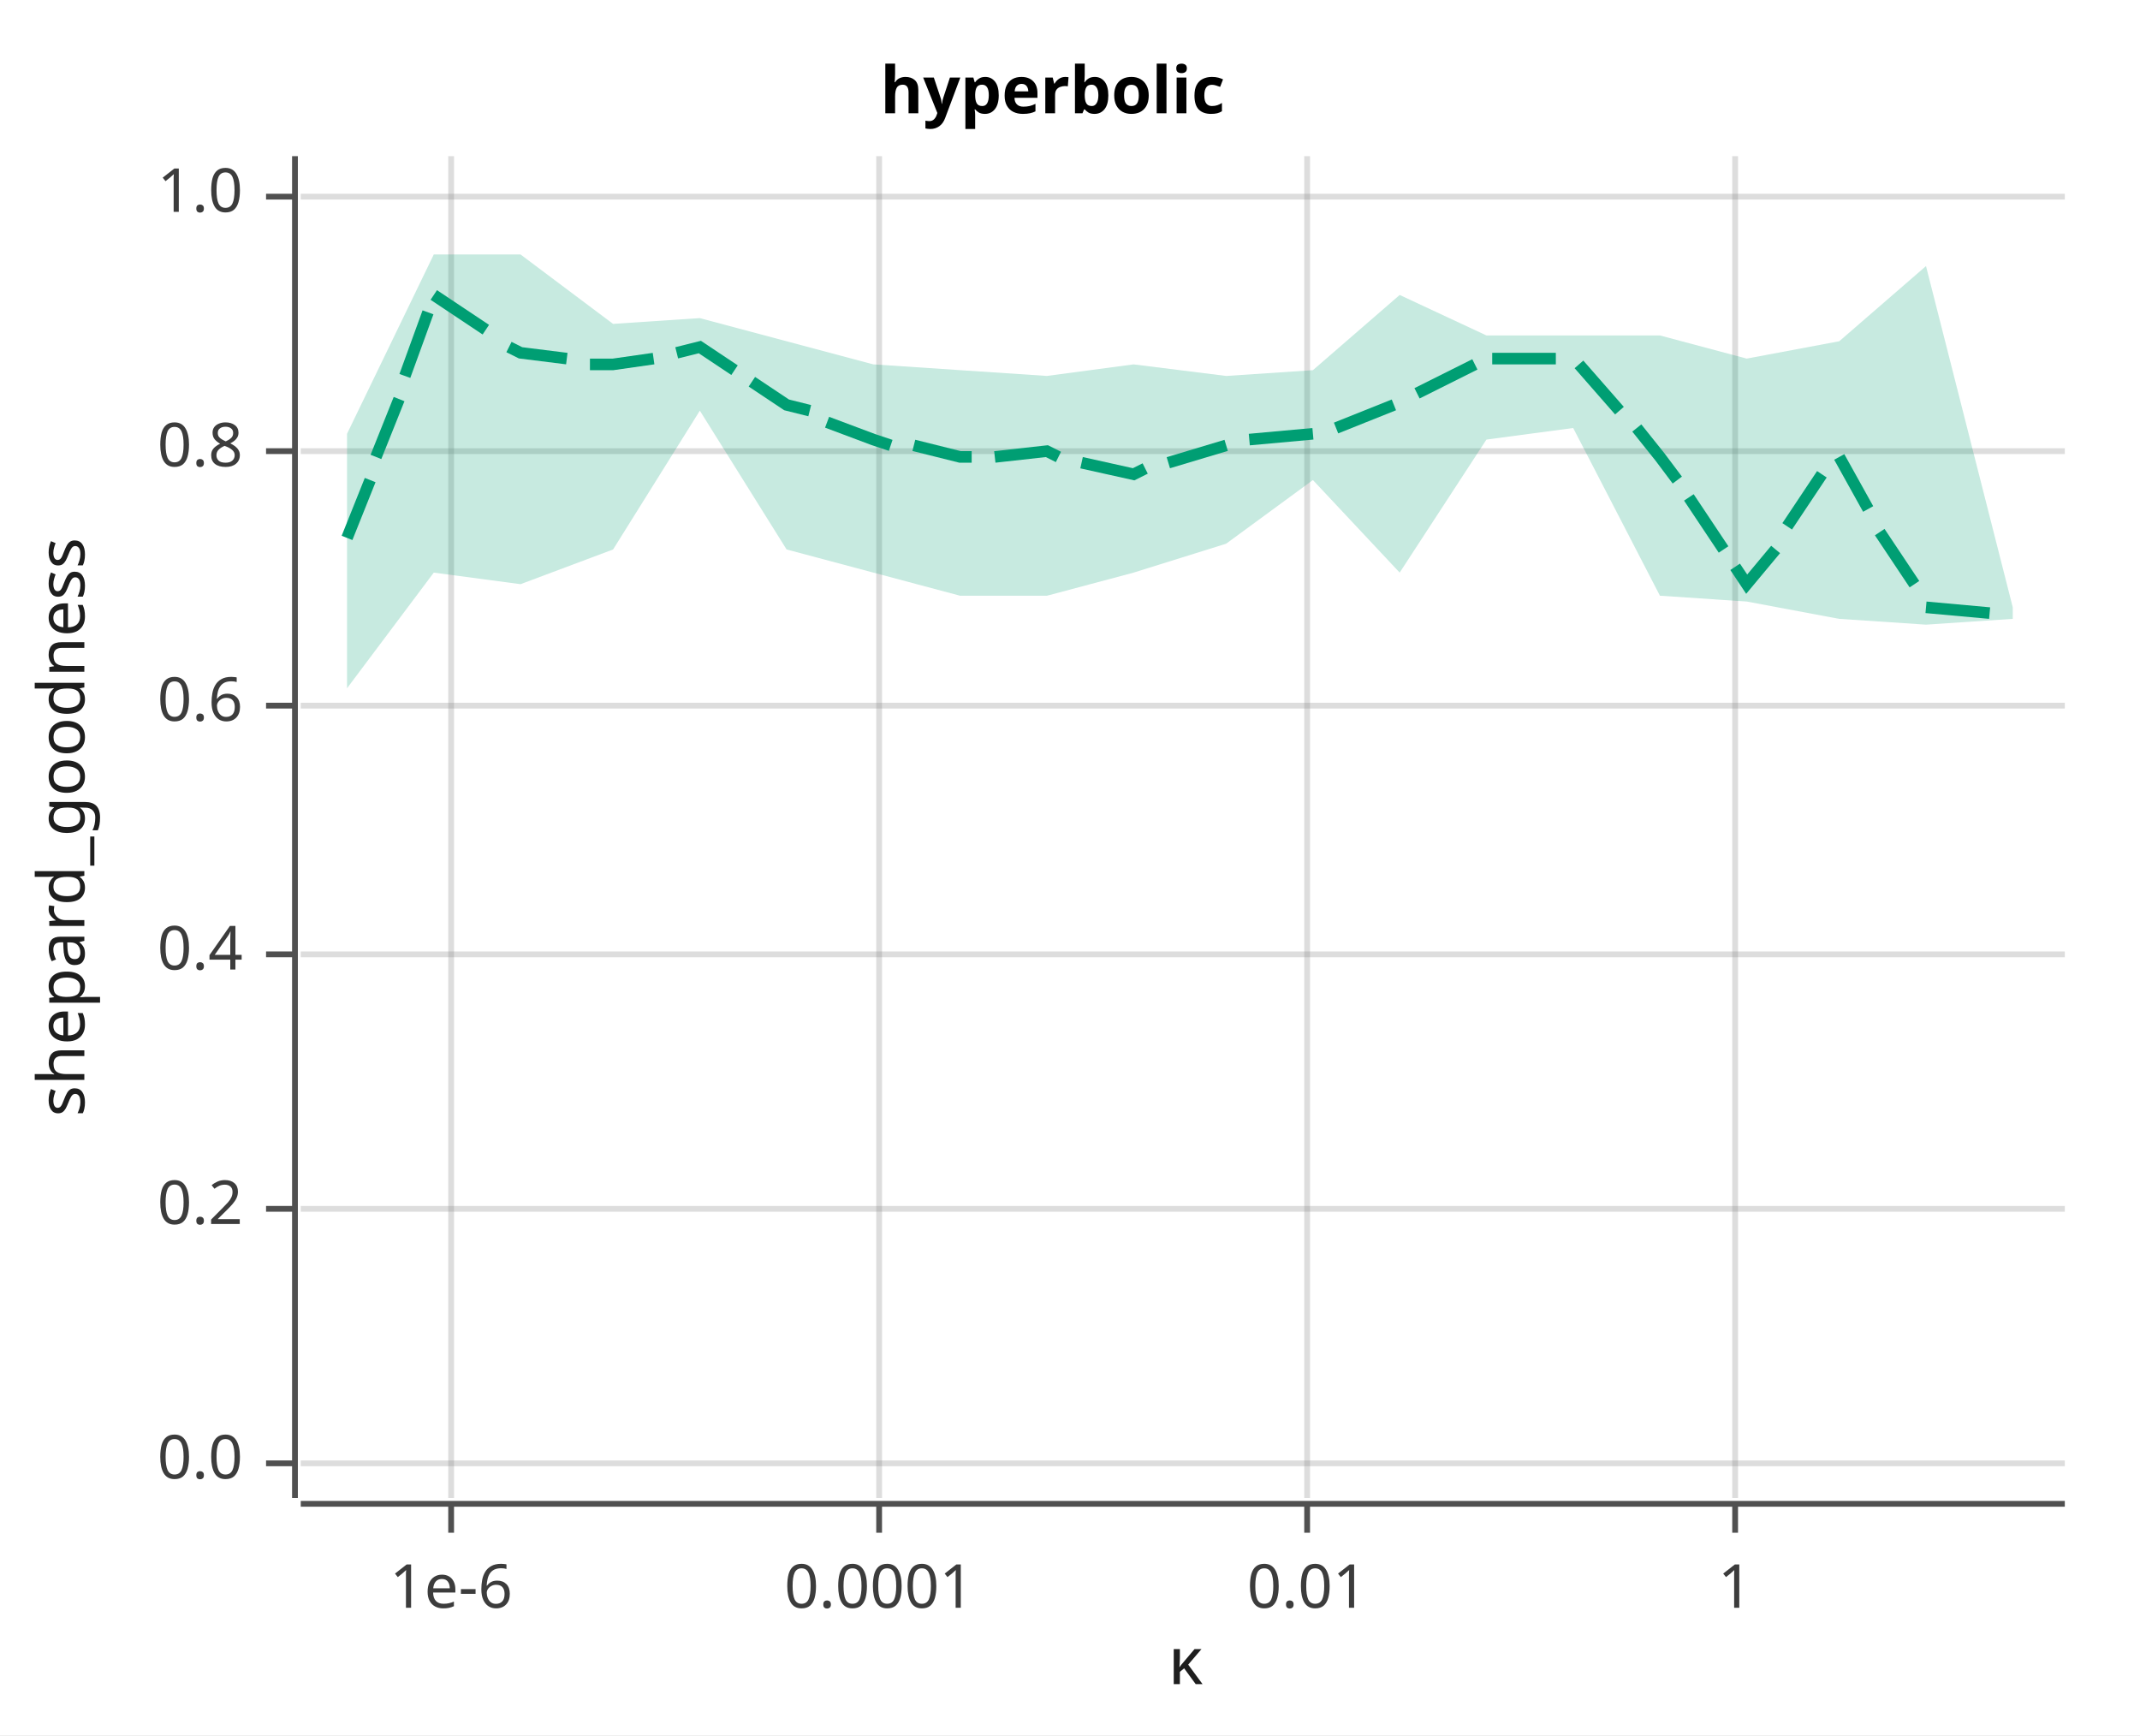
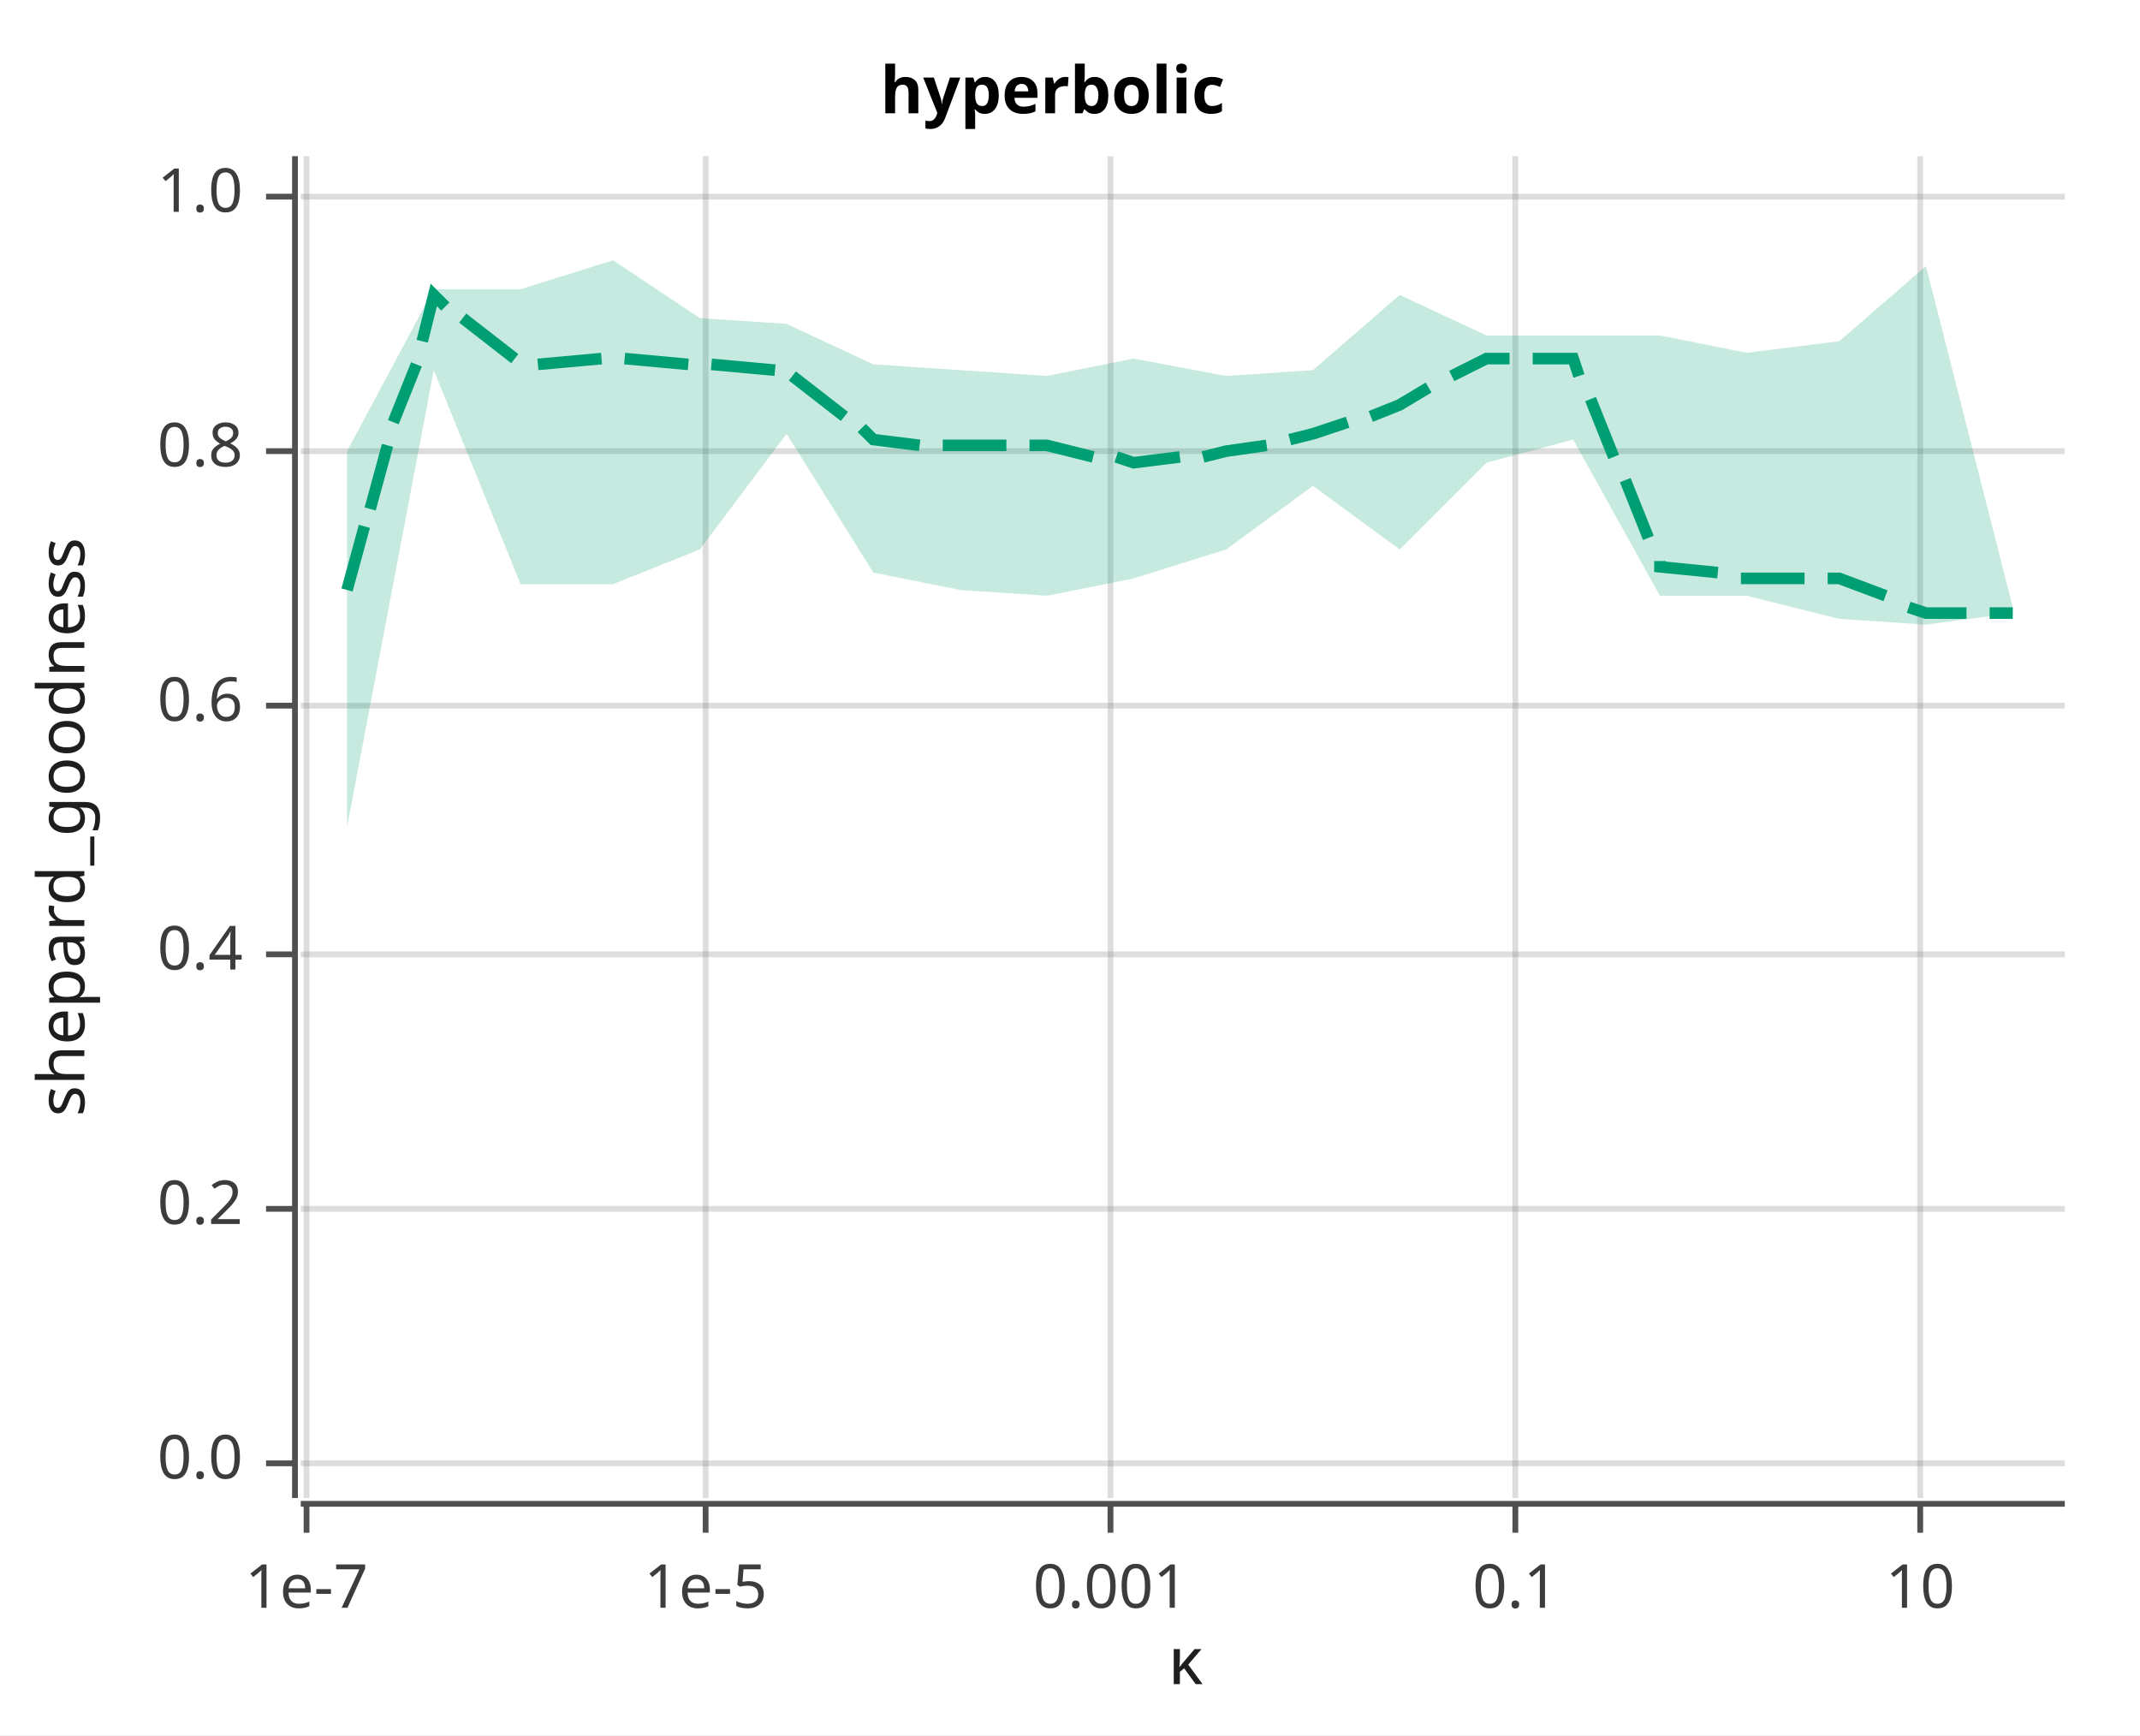
<svg xmlns="http://www.w3.org/2000/svg" width="370" height="300" viewBox="0 0 370 300">
  <rect x="0" y="0" width="370" height="300" opacity="1" fill="#FFFFFF" stroke="none" />
  <text x="182" y="11" dy="0.76em" text-anchor="middle" font-family="sans-serif" font-size="11.29" opacity="1" fill="#000000" font-weight="bold">
hyperbolic
</text>
  <text x="6" y="143" dy="0.76em" text-anchor="middle" font-family="sans-serif" font-size="11.29" opacity="1" fill="#1E1E1E" transform="rotate(270, 6, 143)">
shepard_goodness
</text>
  <text x="205" y="294" dy="-0.5ex" text-anchor="middle" font-family="sans-serif" font-size="11.29" opacity="1" fill="#1E1E1E">
κ
</text>
-   <line opacity="0.25" stroke="#787878" stroke-width="1" x1="78" y1="259" x2="78" y2="27" />
-   <line opacity="0.25" stroke="#787878" stroke-width="1" x1="152" y1="259" x2="152" y2="27" />
-   <line opacity="0.25" stroke="#787878" stroke-width="1" x1="226" y1="259" x2="226" y2="27" />
-   <line opacity="0.25" stroke="#787878" stroke-width="1" x1="300" y1="259" x2="300" y2="27" />
+   <line opacity="0.25" stroke="#787878" stroke-width="1" x1="53" y1="259" x2="53" y2="27" />
+   <line opacity="0.25" stroke="#787878" stroke-width="1" x1="122" y1="259" x2="122" y2="27" />
+   <line opacity="0.25" stroke="#787878" stroke-width="1" x1="192" y1="259" x2="192" y2="27" />
+   <line opacity="0.25" stroke="#787878" stroke-width="1" x1="262" y1="259" x2="262" y2="27" />
+   <line opacity="0.25" stroke="#787878" stroke-width="1" x1="332" y1="259" x2="332" y2="27" />
  <line opacity="0.25" stroke="#787878" stroke-width="1" x1="52" y1="253" x2="357" y2="253" />
  <line opacity="0.25" stroke="#787878" stroke-width="1" x1="52" y1="209" x2="357" y2="209" />
  <line opacity="0.25" stroke="#787878" stroke-width="1" x1="52" y1="165" x2="357" y2="165" />
  <line opacity="0.25" stroke="#787878" stroke-width="1" x1="52" y1="122" x2="357" y2="122" />
  <line opacity="0.25" stroke="#787878" stroke-width="1" x1="52" y1="78" x2="357" y2="78" />
  <line opacity="0.25" stroke="#787878" stroke-width="1" x1="52" y1="34" x2="357" y2="34" />
  <polyline fill="none" opacity="1" stroke="#505050" stroke-width="1" points="51,27 51,259 " />
  <text x="42" y="253" dy="0.5ex" text-anchor="end" font-family="sans-serif" font-size="10.484" opacity="1" fill="#3C3C3C">
0.0
</text>
  <polyline fill="none" opacity="1" stroke="#505050" stroke-width="1" points="46,253 51,253 " />
  <text x="42" y="209" dy="0.5ex" text-anchor="end" font-family="sans-serif" font-size="10.484" opacity="1" fill="#3C3C3C">
0.2
</text>
  <polyline fill="none" opacity="1" stroke="#505050" stroke-width="1" points="46,209 51,209 " />
  <text x="42" y="165" dy="0.5ex" text-anchor="end" font-family="sans-serif" font-size="10.484" opacity="1" fill="#3C3C3C">
0.4
</text>
  <polyline fill="none" opacity="1" stroke="#505050" stroke-width="1" points="46,165 51,165 " />
  <text x="42" y="122" dy="0.5ex" text-anchor="end" font-family="sans-serif" font-size="10.484" opacity="1" fill="#3C3C3C">
0.6
</text>
  <polyline fill="none" opacity="1" stroke="#505050" stroke-width="1" points="46,122 51,122 " />
  <text x="42" y="78" dy="0.5ex" text-anchor="end" font-family="sans-serif" font-size="10.484" opacity="1" fill="#3C3C3C">
0.8
</text>
  <polyline fill="none" opacity="1" stroke="#505050" stroke-width="1" points="46,78 51,78 " />
  <text x="42" y="34" dy="0.5ex" text-anchor="end" font-family="sans-serif" font-size="10.484" opacity="1" fill="#3C3C3C">
1.0
</text>
  <polyline fill="none" opacity="1" stroke="#505050" stroke-width="1" points="46,34 51,34 " />
  <polyline fill="none" opacity="1" stroke="#505050" stroke-width="1" points="52,260 357,260 " />
-   <text x="78" y="270" dy="0.76em" text-anchor="middle" font-family="sans-serif" font-size="10.484" opacity="1" fill="#3C3C3C">
- 1e-6
+   <text x="53" y="270" dy="0.76em" text-anchor="middle" font-family="sans-serif" font-size="10.484" opacity="1" fill="#3C3C3C">
+ 1e-7
</text>
-   <polyline fill="none" opacity="1" stroke="#505050" stroke-width="1" points="78,260 78,265 " />
-   <text x="152" y="270" dy="0.76em" text-anchor="middle" font-family="sans-serif" font-size="10.484" opacity="1" fill="#3C3C3C">
- 0.0001
+   <polyline fill="none" opacity="1" stroke="#505050" stroke-width="1" points="53,260 53,265 " />
+   <text x="122" y="270" dy="0.76em" text-anchor="middle" font-family="sans-serif" font-size="10.484" opacity="1" fill="#3C3C3C">
+ 1e-5
</text>
-   <polyline fill="none" opacity="1" stroke="#505050" stroke-width="1" points="152,260 152,265 " />
-   <text x="226" y="270" dy="0.76em" text-anchor="middle" font-family="sans-serif" font-size="10.484" opacity="1" fill="#3C3C3C">
- 0.01
+   <polyline fill="none" opacity="1" stroke="#505050" stroke-width="1" points="122,260 122,265 " />
+   <text x="192" y="270" dy="0.76em" text-anchor="middle" font-family="sans-serif" font-size="10.484" opacity="1" fill="#3C3C3C">
+ 0.001
</text>
-   <polyline fill="none" opacity="1" stroke="#505050" stroke-width="1" points="226,260 226,265 " />
-   <text x="300" y="270" dy="0.76em" text-anchor="middle" font-family="sans-serif" font-size="10.484" opacity="1" fill="#3C3C3C">
- 1
+   <polyline fill="none" opacity="1" stroke="#505050" stroke-width="1" points="192,260 192,265 " />
+   <text x="262" y="270" dy="0.76em" text-anchor="middle" font-family="sans-serif" font-size="10.484" opacity="1" fill="#3C3C3C">
+ 0.1
</text>
-   <polyline fill="none" opacity="1" stroke="#505050" stroke-width="1" points="300,260 300,265 " />
-   <polygon opacity="0.22" fill="#009E73" points="60,75 75,44 90,44 106,56 121,55 136,59 151,63 166,64 181,65 196,63 212,65 227,64 242,51 257,58 272,58 287,58 302,62 318,59 333,46 348,105 348,107 333,108 318,107 302,104 287,103 272,74 257,76 242,99 227,83 212,94 196,99 181,103 166,103 151,99 136,95 121,71 106,95 90,101 75,99 60,119 " />
-   <polyline fill="none" opacity="1" stroke="#009E73" stroke-width="2" points="60,93 64,83 " />
-   <polyline fill="none" opacity="1" stroke="#009E73" stroke-width="2" points="65,79 69,69 " />
-   <polyline fill="none" opacity="1" stroke="#009E73" stroke-width="2" points="70,65 74,54 " />
-   <polyline fill="none" opacity="1" stroke="#009E73" stroke-width="2" points="75,51 84,57 " />
-   <polyline fill="none" opacity="1" stroke="#009E73" stroke-width="2" points="88,60 90,61 98,62 " />
-   <polyline fill="none" opacity="1" stroke="#009E73" stroke-width="2" points="102,63 106,63 113,62 " />
-   <polyline fill="none" opacity="1" stroke="#009E73" stroke-width="2" points="117,61 121,60 127,64 " />
-   <polyline fill="none" opacity="1" stroke="#009E73" stroke-width="2" points="130,66 136,70 140,71 " />
-   <polyline fill="none" opacity="1" stroke="#009E73" stroke-width="2" points="143,73 151,76 154,77 " />
-   <polyline fill="none" opacity="1" stroke="#009E73" stroke-width="2" points="158,77 166,79 168,79 " />
-   <polyline fill="none" opacity="1" stroke="#009E73" stroke-width="2" points="172,79 181,78 183,79 " />
-   <polyline fill="none" opacity="1" stroke="#009E73" stroke-width="2" points="187,80 196,82 198,81 " />
-   <polyline fill="none" opacity="1" stroke="#009E73" stroke-width="2" points="202,80 212,77 212,77 " />
-   <polyline fill="none" opacity="1" stroke="#009E73" stroke-width="2" points="216,76 227,75 227,75 " />
-   <polyline fill="none" opacity="1" stroke="#009E73" stroke-width="2" points="231,74 241,70 " />
-   <polyline fill="none" opacity="1" stroke="#009E73" stroke-width="2" points="245,68 255,63 " />
-   <polyline fill="none" opacity="1" stroke="#009E73" stroke-width="2" points="258,62 269,62 " />
-   <polyline fill="none" opacity="1" stroke="#009E73" stroke-width="2" points="273,63 280,71 " />
-   <polyline fill="none" opacity="1" stroke="#009E73" stroke-width="2" points="283,74 287,79 290,83 " />
-   <polyline fill="none" opacity="1" stroke="#009E73" stroke-width="2" points="292,86 298,95 " />
-   <polyline fill="none" opacity="1" stroke="#009E73" stroke-width="2" points="300,98 302,101 307,95 " />
-   <polyline fill="none" opacity="1" stroke="#009E73" stroke-width="2" points="309,91 315,82 " />
-   <polyline fill="none" opacity="1" stroke="#009E73" stroke-width="2" points="318,79 318,79 323,88 " />
-   <polyline fill="none" opacity="1" stroke="#009E73" stroke-width="2" points="325,92 331,101 " />
-   <polyline fill="none" opacity="1" stroke="#009E73" stroke-width="2" points="333,105 333,105 344,106 " />
-   <polyline fill="none" opacity="1" stroke="#009E73" stroke-width="2" points="348,106 348,106 " />
+   <polyline fill="none" opacity="1" stroke="#505050" stroke-width="1" points="262,260 262,265 " />
+   <text x="332" y="270" dy="0.76em" text-anchor="middle" font-family="sans-serif" font-size="10.484" opacity="1" fill="#3C3C3C">
+ 10
+ </text>
+   <polyline fill="none" opacity="1" stroke="#505050" stroke-width="1" points="332,260 332,265 " />
+   <polygon opacity="0.22" fill="#009E73" points="60,78 75,50 90,50 106,45 121,55 136,56 151,63 166,64 181,65 196,62 212,65 227,64 242,51 257,58 272,58 287,58 302,61 318,59 333,46 348,105 348,106 333,108 318,107 302,103 287,103 272,76 257,80 242,95 227,84 212,95 196,100 181,103 166,102 151,99 136,75 121,95 106,101 90,101 75,64 60,143 " />
+   <polyline fill="none" opacity="1" stroke="#009E73" stroke-width="2" points="60,102 63,91 " />
+   <polyline fill="none" opacity="1" stroke="#009E73" stroke-width="2" points="64,88 67,77 " />
+   <polyline fill="none" opacity="1" stroke="#009E73" stroke-width="2" points="68,73 72,63 " />
+   <polyline fill="none" opacity="1" stroke="#009E73" stroke-width="2" points="73,59 75,51 77,53 " />
+   <polyline fill="none" opacity="1" stroke="#009E73" stroke-width="2" points="80,55 89,62 " />
+   <polyline fill="none" opacity="1" stroke="#009E73" stroke-width="2" points="93,63 104,62 " />
+   <polyline fill="none" opacity="1" stroke="#009E73" stroke-width="2" points="108,62 119,63 " />
+   <polyline fill="none" opacity="1" stroke="#009E73" stroke-width="2" points="123,63 134,64 " />
+   <polyline fill="none" opacity="1" stroke="#009E73" stroke-width="2" points="137,65 146,72 " />
+   <polyline fill="none" opacity="1" stroke="#009E73" stroke-width="2" points="149,74 151,76 159,77 " />
+   <polyline fill="none" opacity="1" stroke="#009E73" stroke-width="2" points="163,77 166,77 174,77 " />
+   <polyline fill="none" opacity="1" stroke="#009E73" stroke-width="2" points="178,77 181,77 189,79 " />
+   <polyline fill="none" opacity="1" stroke="#009E73" stroke-width="2" points="193,79 196,80 204,79 " />
+   <polyline fill="none" opacity="1" stroke="#009E73" stroke-width="2" points="208,79 212,78 219,77 " />
+   <polyline fill="none" opacity="1" stroke="#009E73" stroke-width="2" points="223,76 227,75 233,73 " />
+   <polyline fill="none" opacity="1" stroke="#009E73" stroke-width="2" points="237,72 242,70 247,67 " />
+   <polyline fill="none" opacity="1" stroke="#009E73" stroke-width="2" points="251,65 257,62 261,62 " />
+   <polyline fill="none" opacity="1" stroke="#009E73" stroke-width="2" points="265,62 272,62 273,65 " />
+   <polyline fill="none" opacity="1" stroke="#009E73" stroke-width="2" points="275,69 279,79 " />
+   <polyline fill="none" opacity="1" stroke="#009E73" stroke-width="2" points="281,83 285,93 " />
+   <polyline fill="none" opacity="1" stroke="#009E73" stroke-width="2" points="287,97 287,98 297,99 " />
+   <polyline fill="none" opacity="1" stroke="#009E73" stroke-width="2" points="301,100 302,100 312,100 " />
+   <polyline fill="none" opacity="1" stroke="#009E73" stroke-width="2" points="316,100 318,100 326,103 " />
+   <polyline fill="none" opacity="1" stroke="#009E73" stroke-width="2" points="330,105 333,106 340,106 " />
+   <polyline fill="none" opacity="1" stroke="#009E73" stroke-width="2" points="344,106 348,106 " />
</svg>
